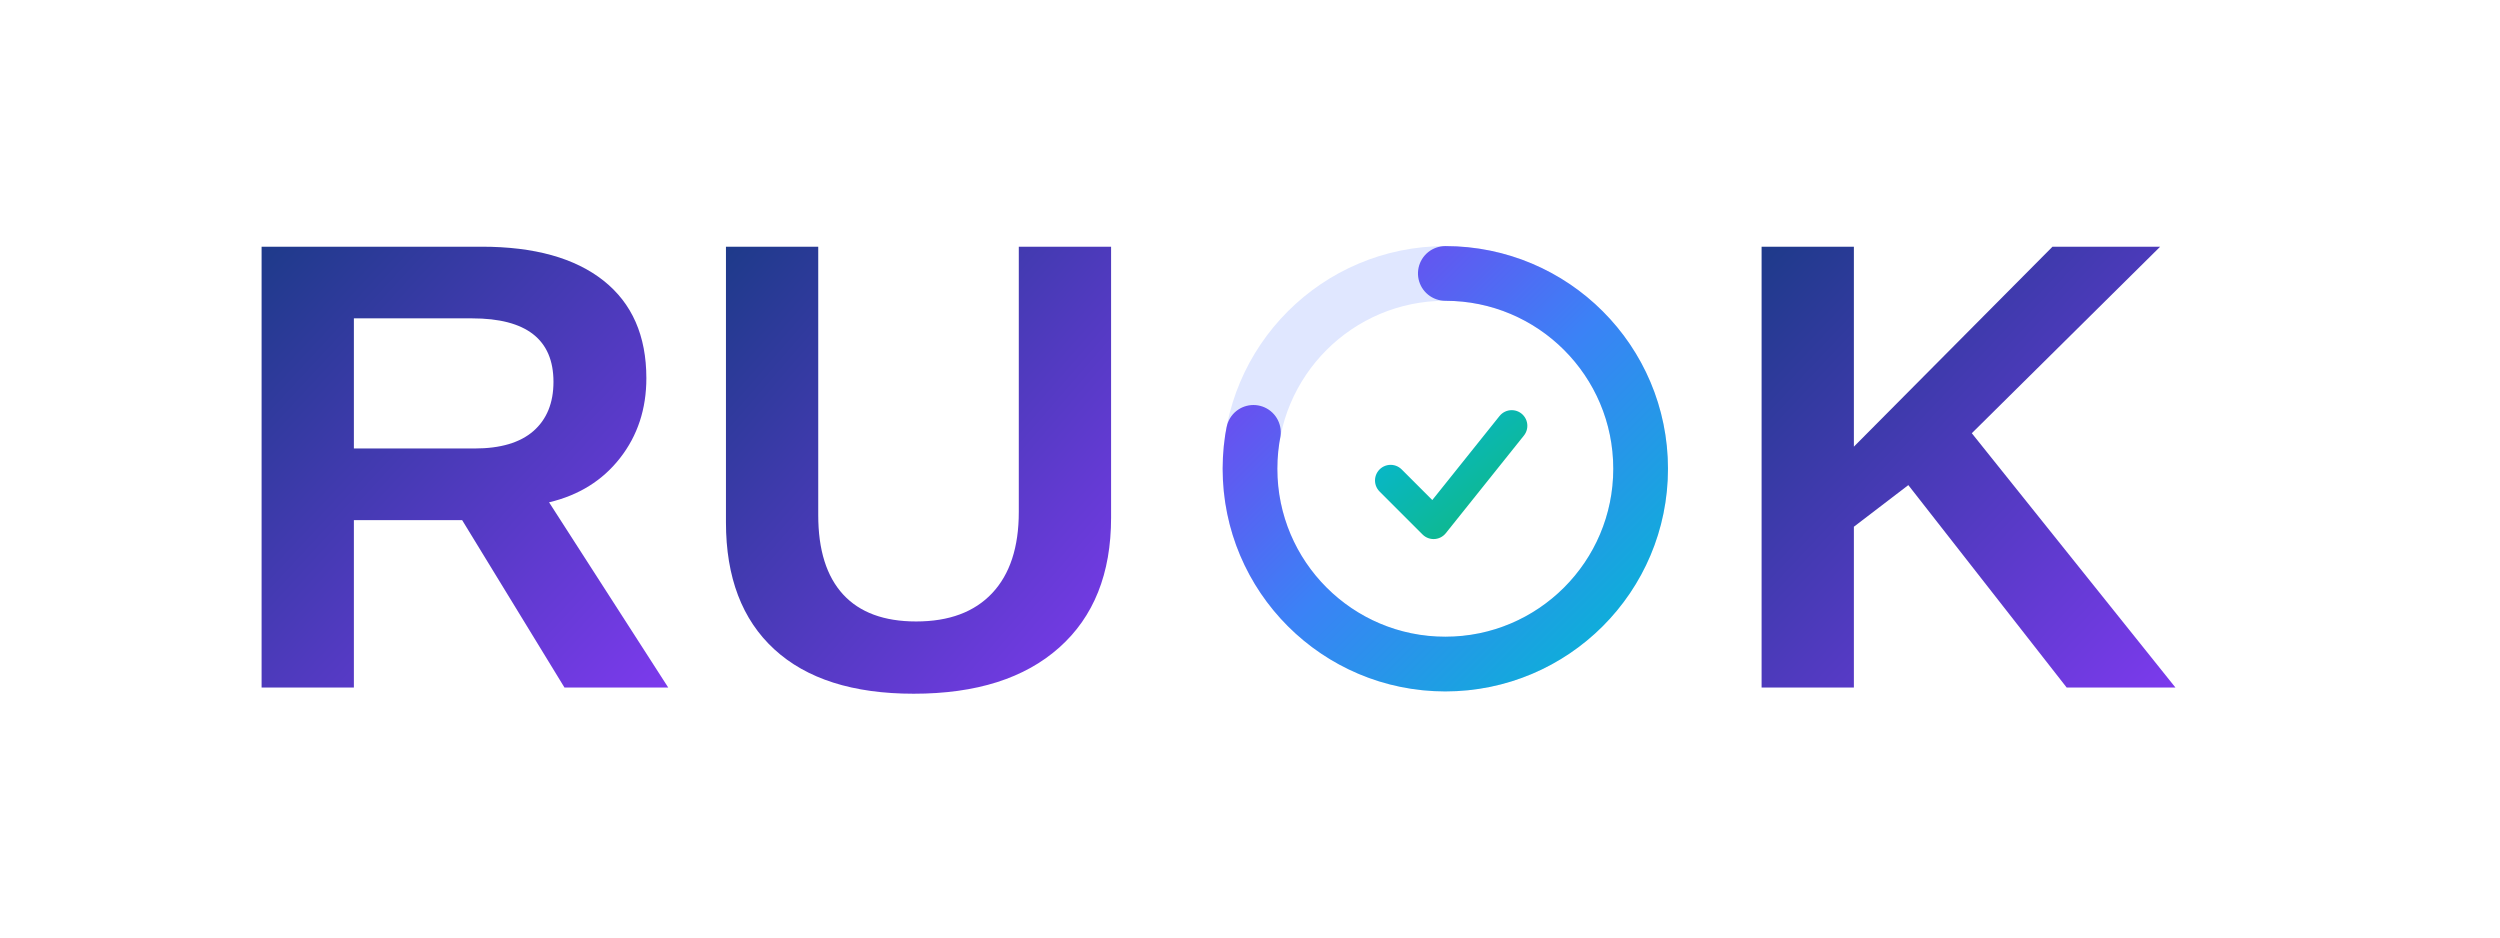
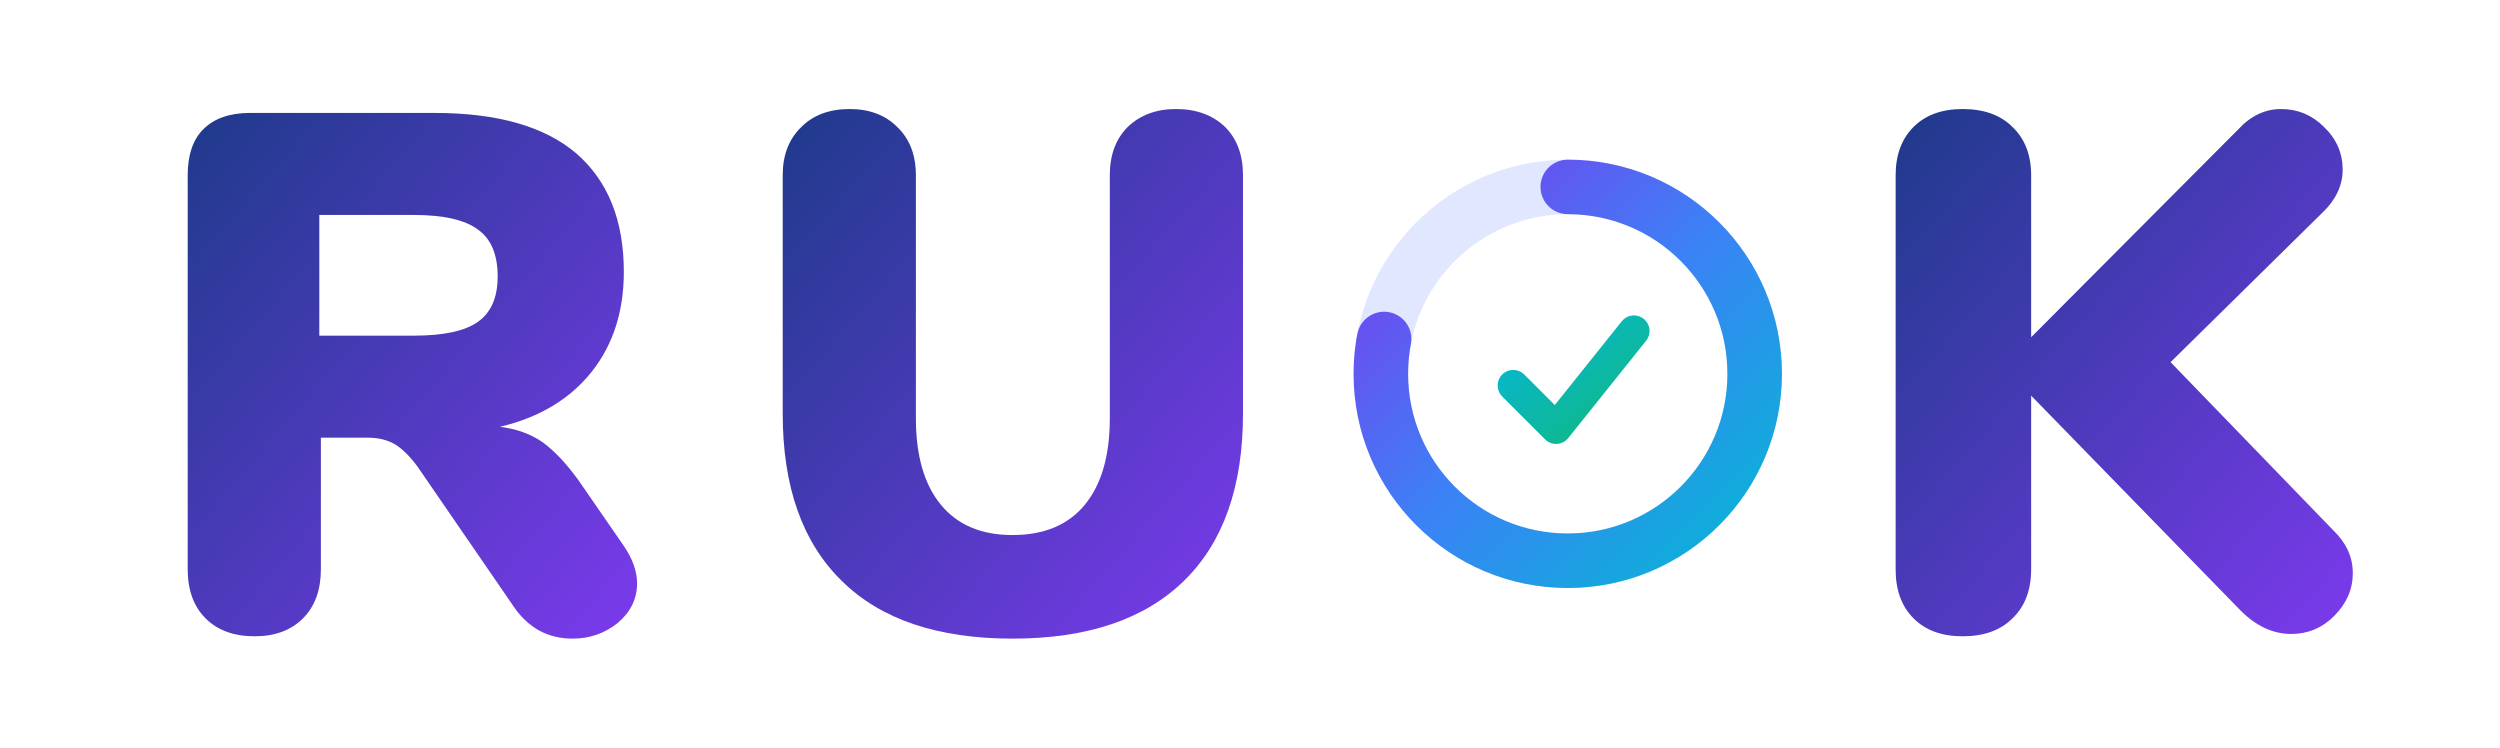
- <svg xmlns="http://www.w3.org/2000/svg" viewBox="0 0 320 120">
+ <svg xmlns="http://www.w3.org/2000/svg" viewBox="0 0 321 96">
  <defs>
    <linearGradient id="textGrad" x1="0%" y1="0%" x2="100%" y2="100%">
      <stop offset="0%" style="stop-color:#1E3A8A" />
      <stop offset="100%" style="stop-color:#7C3AED" />
    </linearGradient>
    <linearGradient id="ringGrad" x1="0%" y1="100%" x2="100%" y2="0%">
      <stop offset="0%" style="stop-color:#06B6D4" />
      <stop offset="50%" style="stop-color:#3B82F6" />
      <stop offset="100%" style="stop-color:#7C3AED" />
    </linearGradient>
    <linearGradient id="checkGrad" x1="0%" y1="0%" x2="100%" y2="100%">
      <stop offset="0%" style="stop-color:#06B6D4" />
      <stop offset="100%" style="stop-color:#10B981" />
    </linearGradient>
  </defs>
-   <text x="28" y="88" font-family="'Helvetica Neue', 'Arial', sans-serif" font-size="82" font-weight="900" fill="url(#textGrad)">R</text>
-   <text x="88" y="88" font-family="'Helvetica Neue', 'Arial', sans-serif" font-size="82" font-weight="900" fill="url(#textGrad)">U</text>
-   <g transform="translate(185, 60)">
-     <circle cx="0" cy="0" r="25" fill="none" stroke="#E0E7FF" stroke-width="7" />
-     <circle cx="0" cy="0" r="25" fill="none" stroke="url(#ringGrad)" stroke-width="7" stroke-dasharray="157.1" stroke-dashoffset="34.6" stroke-linecap="round" transform="rotate(-90)" />
+   <path d="M 81.8 74.9 Q 81.8 77.9 79.3 80.0 Q 76.8 82.0 73.5 82.0 Q 71.2 82.0 69.3 81.0 Q 67.3 79.9 65.9 77.8 L 53.6 59.9 Q 52.2 58.0 50.8 57.1 Q 49.3 56.2 47.3 56.2 H 41.2 V 73.1 Q 41.2 77.1 38.9 79.4 Q 36.6 81.7 32.7 81.7 Q 28.7 81.7 26.4 79.4 Q 24.1 77.1 24.1 73.1 V 22.5 Q 24.1 18.6 26.1 16.6 Q 28.2 14.5 32.1 14.5 H 55.8 Q 67.9 14.5 74.0 19.7 Q 80.1 25.0 80.1 34.9 Q 80.1 42.5 76.0 47.7 Q 71.8 53.0 64.2 54.8 Q 67.4 55.2 69.7 56.8 Q 72.0 58.5 74.3 61.7 L 80.1 70.1 Q 81.8 72.6 81.8 74.9 Z M 63.9 35.5 Q 63.9 31.3 61.4 29.5 Q 58.9 27.6 53.1 27.6 H 41.0 V 43.1 H 53.1 Q 58.9 43.1 61.4 41.3 Q 63.9 39.5 63.9 35.5 Z" fill="url(#textGrad)" fill-rule="evenodd" />
+   <path d="M 100.5 53.1 V 22.5 Q 100.5 18.6 102.9 16.3 Q 105.2 14.0 109.1 14.0 Q 112.9 14.0 115.2 16.3 Q 117.6 18.6 117.6 22.5 V 53.7 Q 117.6 60.9 120.8 64.8 Q 124.0 68.7 130.0 68.7 Q 136.1 68.7 139.3 64.8 Q 142.5 60.9 142.5 53.7 V 22.5 Q 142.5 18.6 144.8 16.3 Q 147.2 14.0 151.0 14.0 Q 154.9 14.0 157.3 16.3 Q 159.6 18.6 159.6 22.5 V 53.1 Q 159.6 67.2 152.0 74.6 Q 144.4 82.0 130.0 82.0 Q 115.6 82.0 108.1 74.6 Q 100.5 67.2 100.5 53.1 Z" fill="url(#textGrad)" />
+   <g transform="translate(201.3, 48.0)">
+     <circle cx="0" cy="0" r="24" fill="none" stroke="#E0E7FF" stroke-width="7" />
+     <circle cx="0" cy="0" r="24" fill="none" stroke="url(#ringGrad)" stroke-width="7" stroke-dasharray="150.8" stroke-dashoffset="33.2" stroke-linecap="round" transform="rotate(-90)" />
    <polyline points="-7,1.5 -1.5,7 8.5,-5.5" fill="none" stroke="url(#checkGrad)" stroke-width="4" stroke-linecap="round" stroke-linejoin="round" />
  </g>
-   <text x="220" y="88" font-family="'Helvetica Neue', 'Arial', sans-serif" font-size="82" font-weight="900" fill="url(#textGrad)">K</text>
+   <path d="M 302.1 73.6 Q 302.1 76.7 299.7 79.1 Q 297.4 81.4 294.2 81.4 Q 290.7 81.4 287.7 78.4 L 260.8 50.8 V 73.1 Q 260.8 77.1 258.4 79.4 Q 256.1 81.7 252.0 81.7 Q 248.0 81.7 245.7 79.4 Q 243.4 77.1 243.4 73.1 V 22.5 Q 243.4 18.6 245.7 16.3 Q 248.0 14.0 252.0 14.0 Q 256.1 14.0 258.4 16.3 Q 260.8 18.6 260.8 22.5 V 43.3 L 287.4 16.6 Q 289.8 14.0 292.9 14.0 Q 296.1 14.0 298.4 16.3 Q 300.8 18.6 300.8 21.8 Q 300.8 24.9 298.0 27.5 L 278.7 46.5 L 299.6 68.1 Q 302.1 70.5 302.1 73.6 Z" fill="url(#textGrad)" />
</svg>
